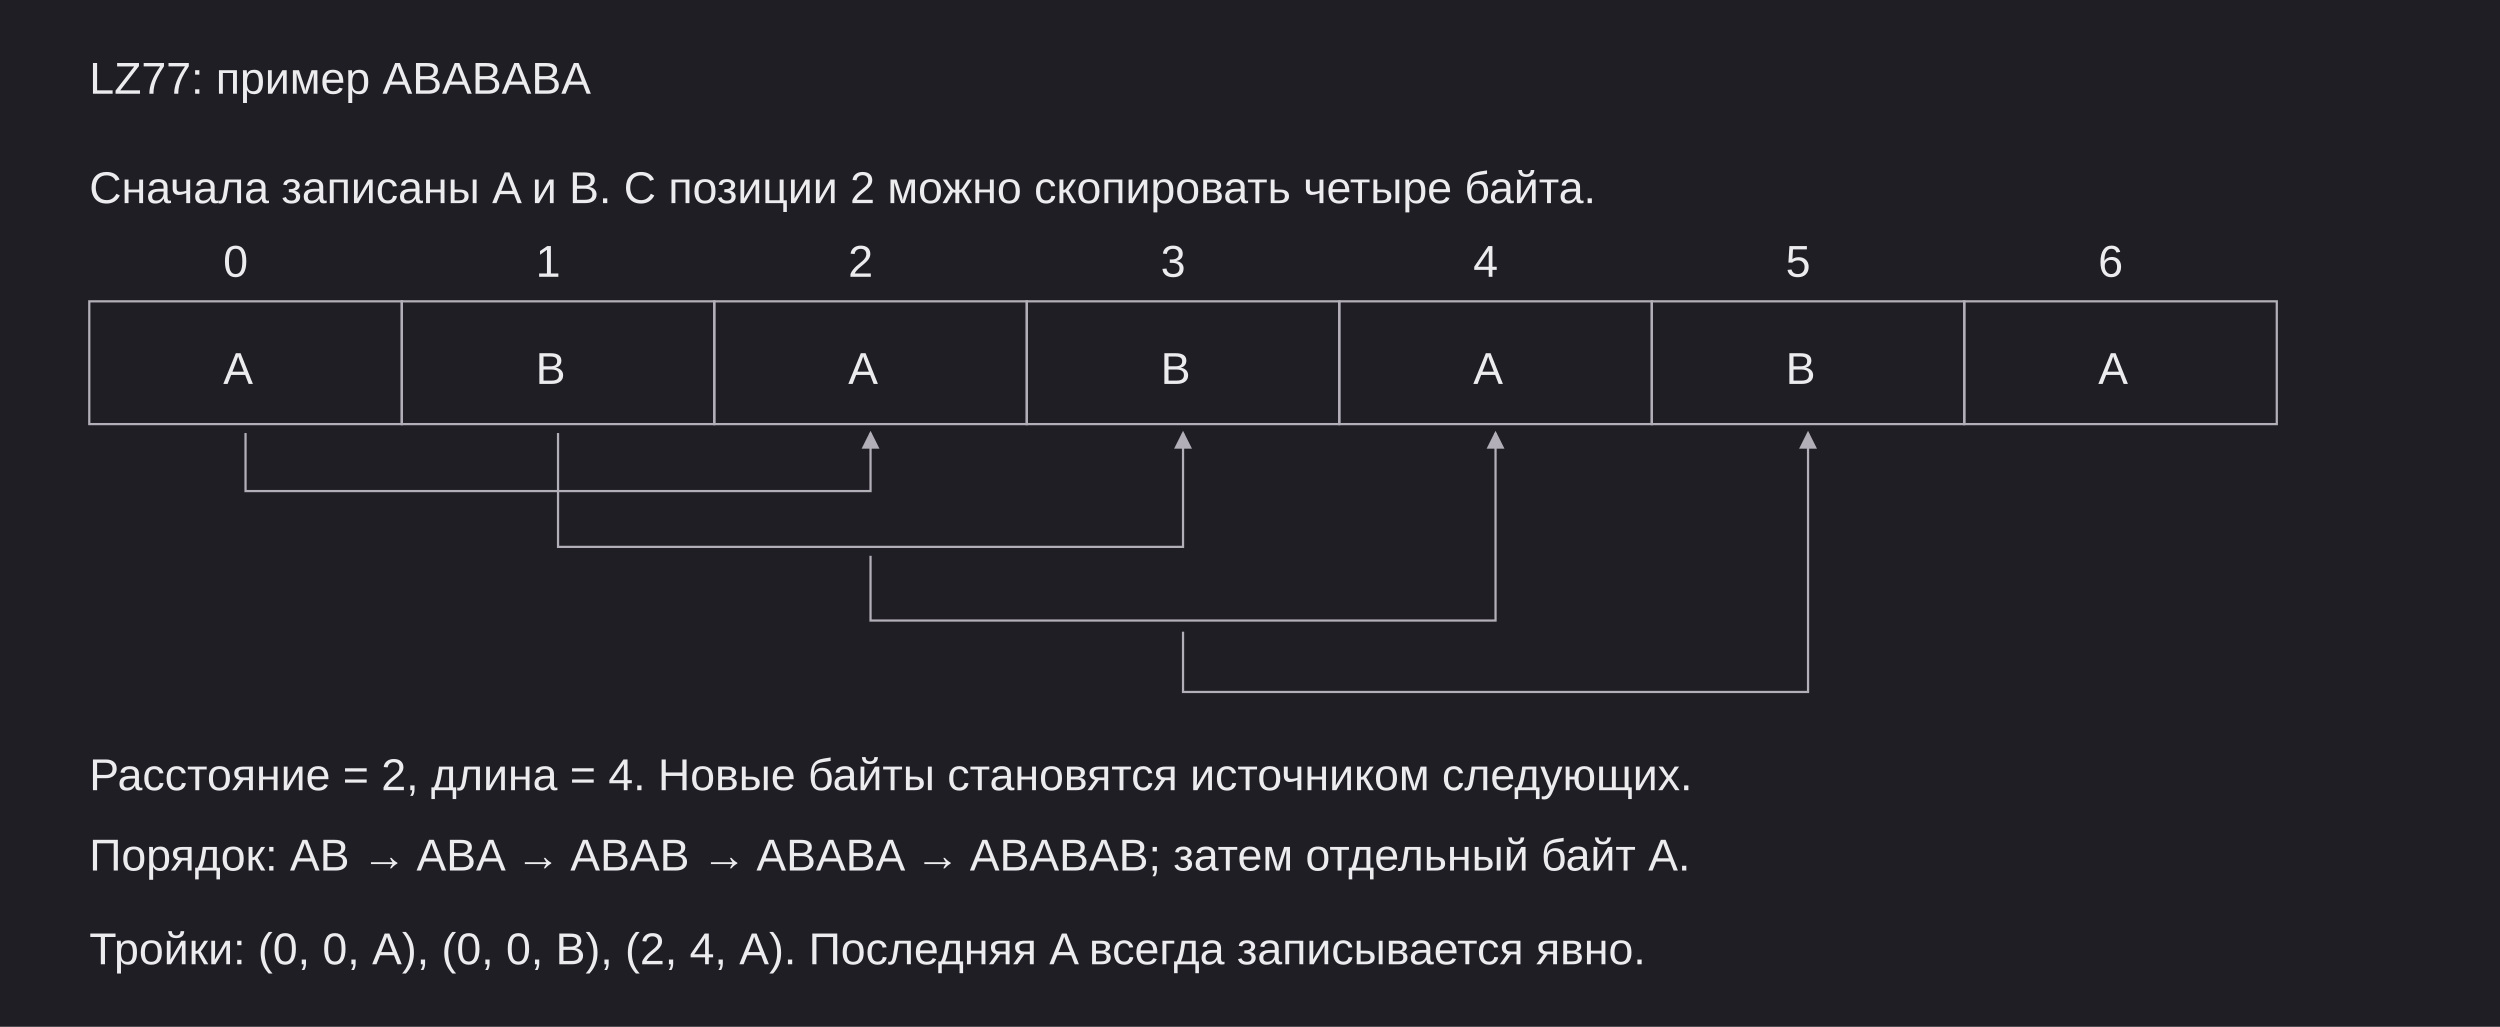
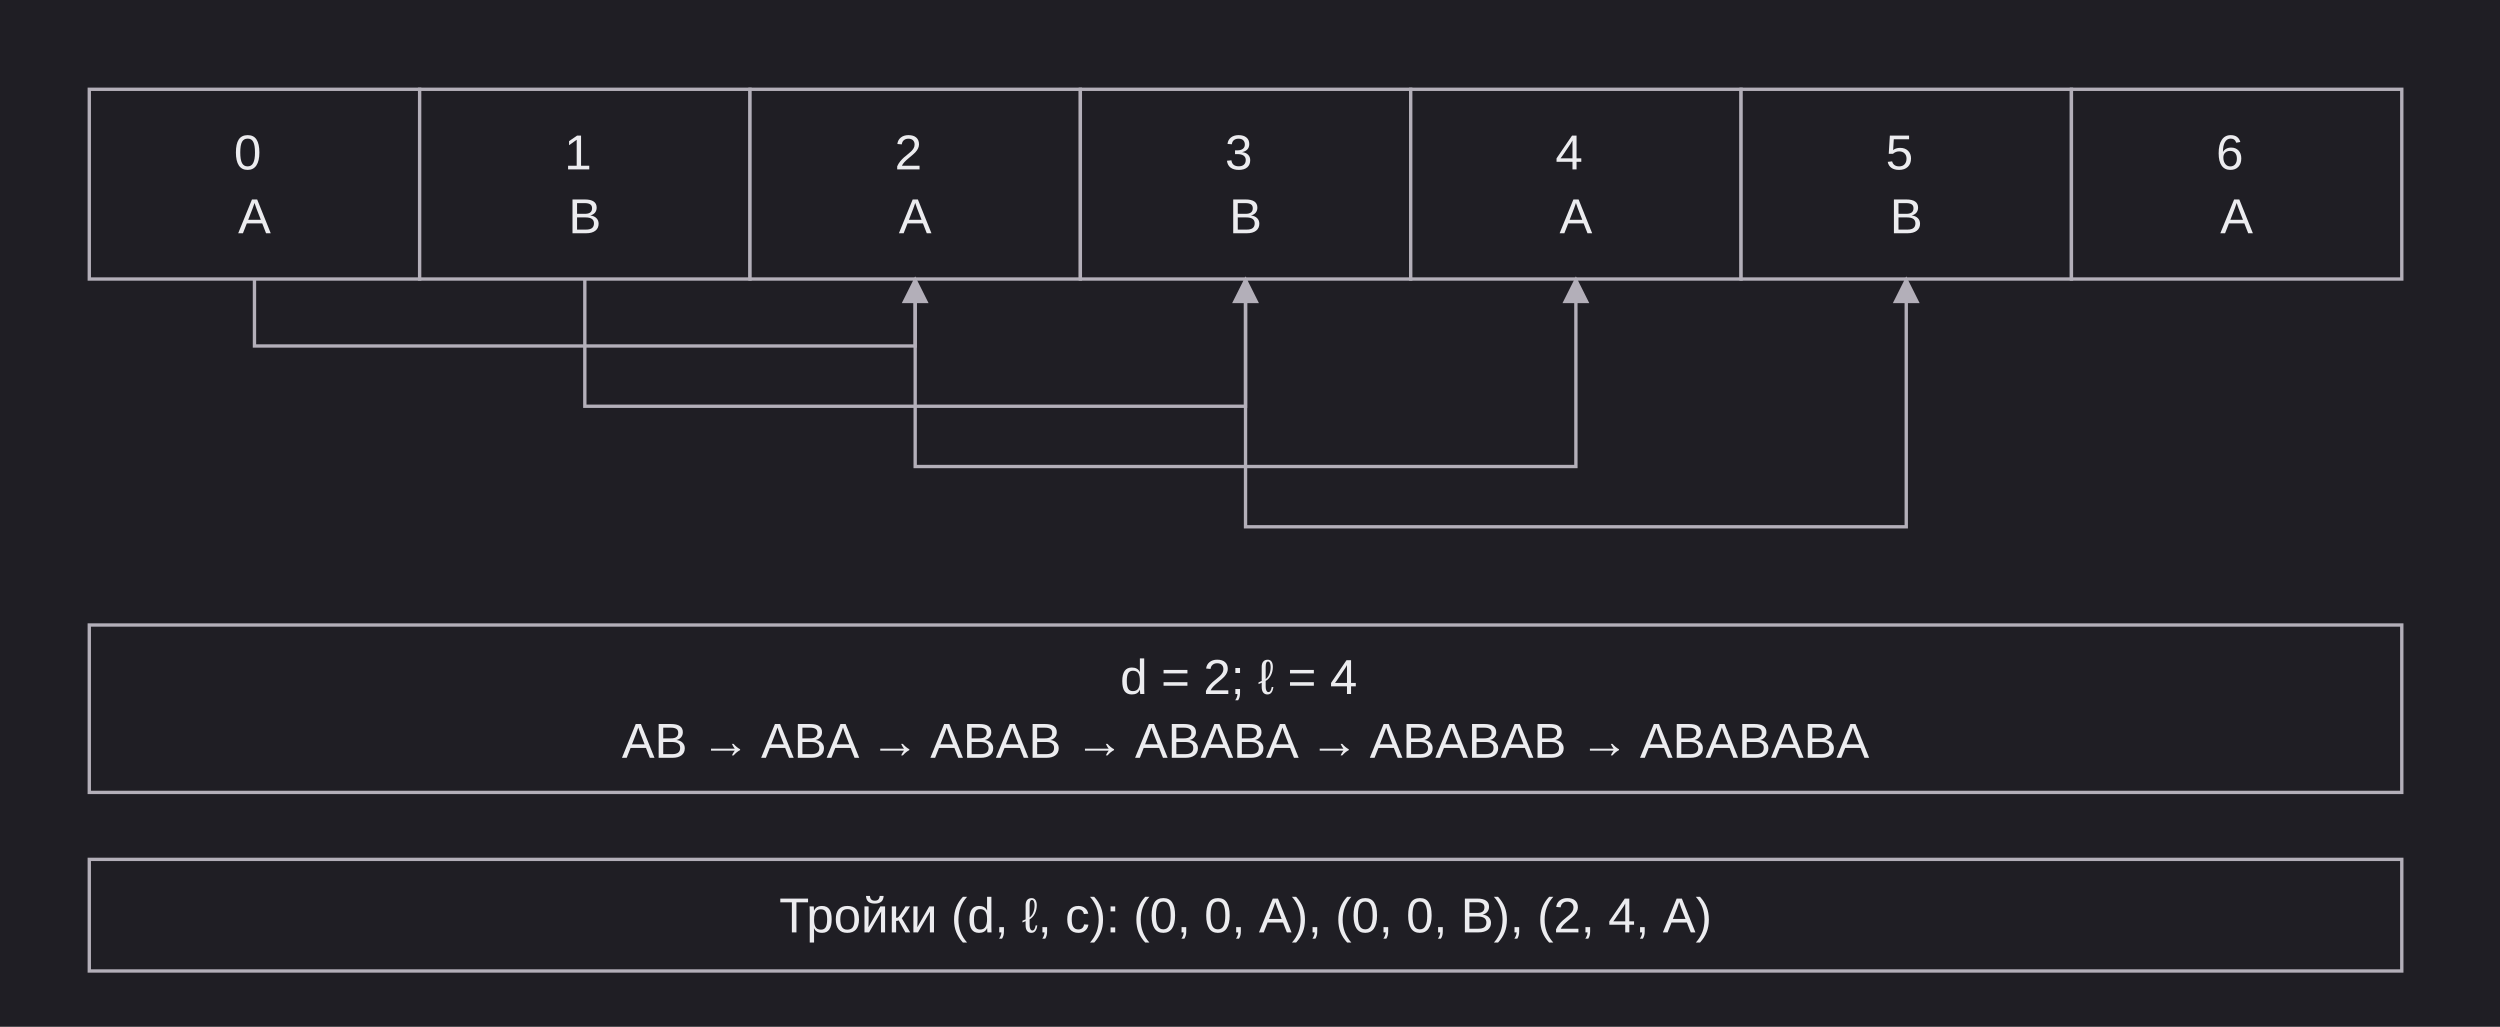
<svg xmlns="http://www.w3.org/2000/svg" width="1120" height="460" viewBox="0 0 1120 460">
  <defs>
-     <marker id="arrow" markerWidth="8" markerHeight="8" refX="7" refY="4" orient="auto-start-reverse">
-       <path d="M0,0 L8,4 L0,8" fill="#b3afb9" />
+     <marker id="arrow" viewBox="0 0 10 10" refX="9" refY="5" markerWidth="8" markerHeight="8" orient="auto">
+       <path d="M0 0 L10 5 L0 10 Z" fill="#b3afb9" />
    </marker>
  </defs>
-   <rect width="1120" height="460" fill="#1f1e24" />
-   <g fill="#ececef" font-family="Arial, sans-serif" font-size="20">
-     <text x="40" y="42">LZ77: пример ABABABA</text>
-     <text x="40" y="91">Сначала записаны A и B. С позиции 2 можно скопировать четыре байта.</text>
-     <rect x="40" y="135" width="140" height="55" fill="none" stroke="#b3afb9" />
-     <text x="100" y="172">A</text>
-     <text x="100" y="124">0</text>
-     <rect x="180" y="135" width="140" height="55" fill="none" stroke="#b3afb9" />
-     <text x="240" y="172">B</text>
-     <text x="240" y="124">1</text>
-     <rect x="320" y="135" width="140" height="55" fill="none" stroke="#b3afb9" />
-     <text x="380" y="172">A</text>
-     <text x="380" y="124">2</text>
-     <rect x="460" y="135" width="140" height="55" fill="none" stroke="#b3afb9" />
-     <text x="520" y="172">B</text>
-     <text x="520" y="124">3</text>
-     <rect x="600" y="135" width="140" height="55" fill="none" stroke="#b3afb9" />
-     <text x="660" y="172">A</text>
-     <text x="660" y="124">4</text>
-     <rect x="740" y="135" width="140" height="55" fill="none" stroke="#b3afb9" />
-     <text x="800" y="172">B</text>
-     <text x="800" y="124">5</text>
-     <rect x="880" y="135" width="140" height="55" fill="none" stroke="#b3afb9" />
-     <text x="940" y="172">A</text>
-     <text x="940" y="124">6</text>
-     <path d="M110 194 V220 H390 V194" fill="none" stroke="#b3afb9" marker-end="url(#arrow)" />
-     <path d="M250 194 V245 H530 V194" fill="none" stroke="#b3afb9" marker-end="url(#arrow)" />
-     <path d="M390 249 V278 H670 V194" fill="none" stroke="#b3afb9" marker-end="url(#arrow)" />
-     <path d="M530 283 V310 H810 V194" fill="none" stroke="#b3afb9" marker-end="url(#arrow)" />
-     <text x="40" y="354">Расстояние = 2, длина = 4. Новые байты становятся источником следующих.</text>
-     <text x="40" y="390">Порядок: AB → ABA → ABAB → ABABA → ABABAB; затем отдельный байт A.</text>
-     <text x="40" y="432">Тройки: (0, 0, A), (0, 0, B), (2, 4, A). Последняя A всегда записывается явно.</text>
-   </g>
+   <rect width="100%" height="100%" fill="#1f1e24" />
+   <rect x="40" y="40" width="148" height="85" rx="0" fill="#1f1e24" stroke="#b3afb9" stroke-width="1.5" />
+   <text x="114.0" y="75.9" text-anchor="middle" font-family="Arial,sans-serif" font-size="22" fill="#ececef">
+     <tspan x="114.0" dy="0">0</tspan>
+     <tspan x="114.0" dy="28.6">A</tspan>
+   </text>
+   <rect x="188" y="40" width="148" height="85" rx="0" fill="#1f1e24" stroke="#b3afb9" stroke-width="1.5" />
+   <text x="262.0" y="75.9" text-anchor="middle" font-family="Arial,sans-serif" font-size="22" fill="#ececef">
+     <tspan x="262.0" dy="0">1</tspan>
+     <tspan x="262.0" dy="28.6">B</tspan>
+   </text>
+   <rect x="336" y="40" width="148" height="85" rx="0" fill="#1f1e24" stroke="#b3afb9" stroke-width="1.5" />
+   <text x="410.0" y="75.9" text-anchor="middle" font-family="Arial,sans-serif" font-size="22" fill="#ececef">
+     <tspan x="410.0" dy="0">2</tspan>
+     <tspan x="410.0" dy="28.6">A</tspan>
+   </text>
+   <rect x="484" y="40" width="148" height="85" rx="0" fill="#1f1e24" stroke="#b3afb9" stroke-width="1.5" />
+   <text x="558.0" y="75.9" text-anchor="middle" font-family="Arial,sans-serif" font-size="22" fill="#ececef">
+     <tspan x="558.0" dy="0">3</tspan>
+     <tspan x="558.0" dy="28.6">B</tspan>
+   </text>
+   <rect x="632" y="40" width="148" height="85" rx="0" fill="#1f1e24" stroke="#b3afb9" stroke-width="1.5" />
+   <text x="706.0" y="75.9" text-anchor="middle" font-family="Arial,sans-serif" font-size="22" fill="#ececef">
+     <tspan x="706.0" dy="0">4</tspan>
+     <tspan x="706.0" dy="28.6">A</tspan>
+   </text>
+   <rect x="780" y="40" width="148" height="85" rx="0" fill="#1f1e24" stroke="#b3afb9" stroke-width="1.5" />
+   <text x="854.0" y="75.9" text-anchor="middle" font-family="Arial,sans-serif" font-size="22" fill="#ececef">
+     <tspan x="854.0" dy="0">5</tspan>
+     <tspan x="854.0" dy="28.6">B</tspan>
+   </text>
+   <rect x="928" y="40" width="148" height="85" rx="0" fill="#1f1e24" stroke="#b3afb9" stroke-width="1.5" />
+   <text x="1002.0" y="75.9" text-anchor="middle" font-family="Arial,sans-serif" font-size="22" fill="#ececef">
+     <tspan x="1002.0" dy="0">6</tspan>
+     <tspan x="1002.0" dy="28.6">A</tspan>
+   </text>
+   <rect x="40" y="280" width="1036" height="75" rx="0" fill="#1f1e24" stroke="#b3afb9" stroke-width="1.5" />
+   <text x="558.0" y="310.9" text-anchor="middle" font-family="Arial,sans-serif" font-size="22" fill="#ececef">
+     <tspan x="558.0" dy="0">d = 2; ℓ = 4</tspan>
+     <tspan x="558.0" dy="28.6">AB → ABA → ABAB → ABABA → ABABAB → ABABABA</tspan>
+   </text>
+   <rect x="40" y="385" width="1036" height="50" rx="0" fill="#1f1e24" stroke="#b3afb9" stroke-width="1.5" />
+   <text x="558.0" y="417.7" text-anchor="middle" font-family="Arial,sans-serif" font-size="22" fill="#ececef">
+     <tspan x="558.0" dy="0">Тройки (d, ℓ, c): (0, 0, A), (0, 0, B), (2, 4, A)</tspan>
+   </text>
+   <path d="M114,125 L114,155 L410,155 L410,125" fill="none" stroke="#b3afb9" stroke-width="1.5" marker-end="url(#arrow)" />
+   <path d="M262,125 L262,182 L558,182 L558,125" fill="none" stroke="#b3afb9" stroke-width="1.5" marker-end="url(#arrow)" />
+   <path d="M410,125 L410,209 L706,209 L706,125" fill="none" stroke="#b3afb9" stroke-width="1.5" marker-end="url(#arrow)" />
+   <path d="M558,125 L558,236 L854,236 L854,125" fill="none" stroke="#b3afb9" stroke-width="1.5" marker-end="url(#arrow)" />
</svg>
